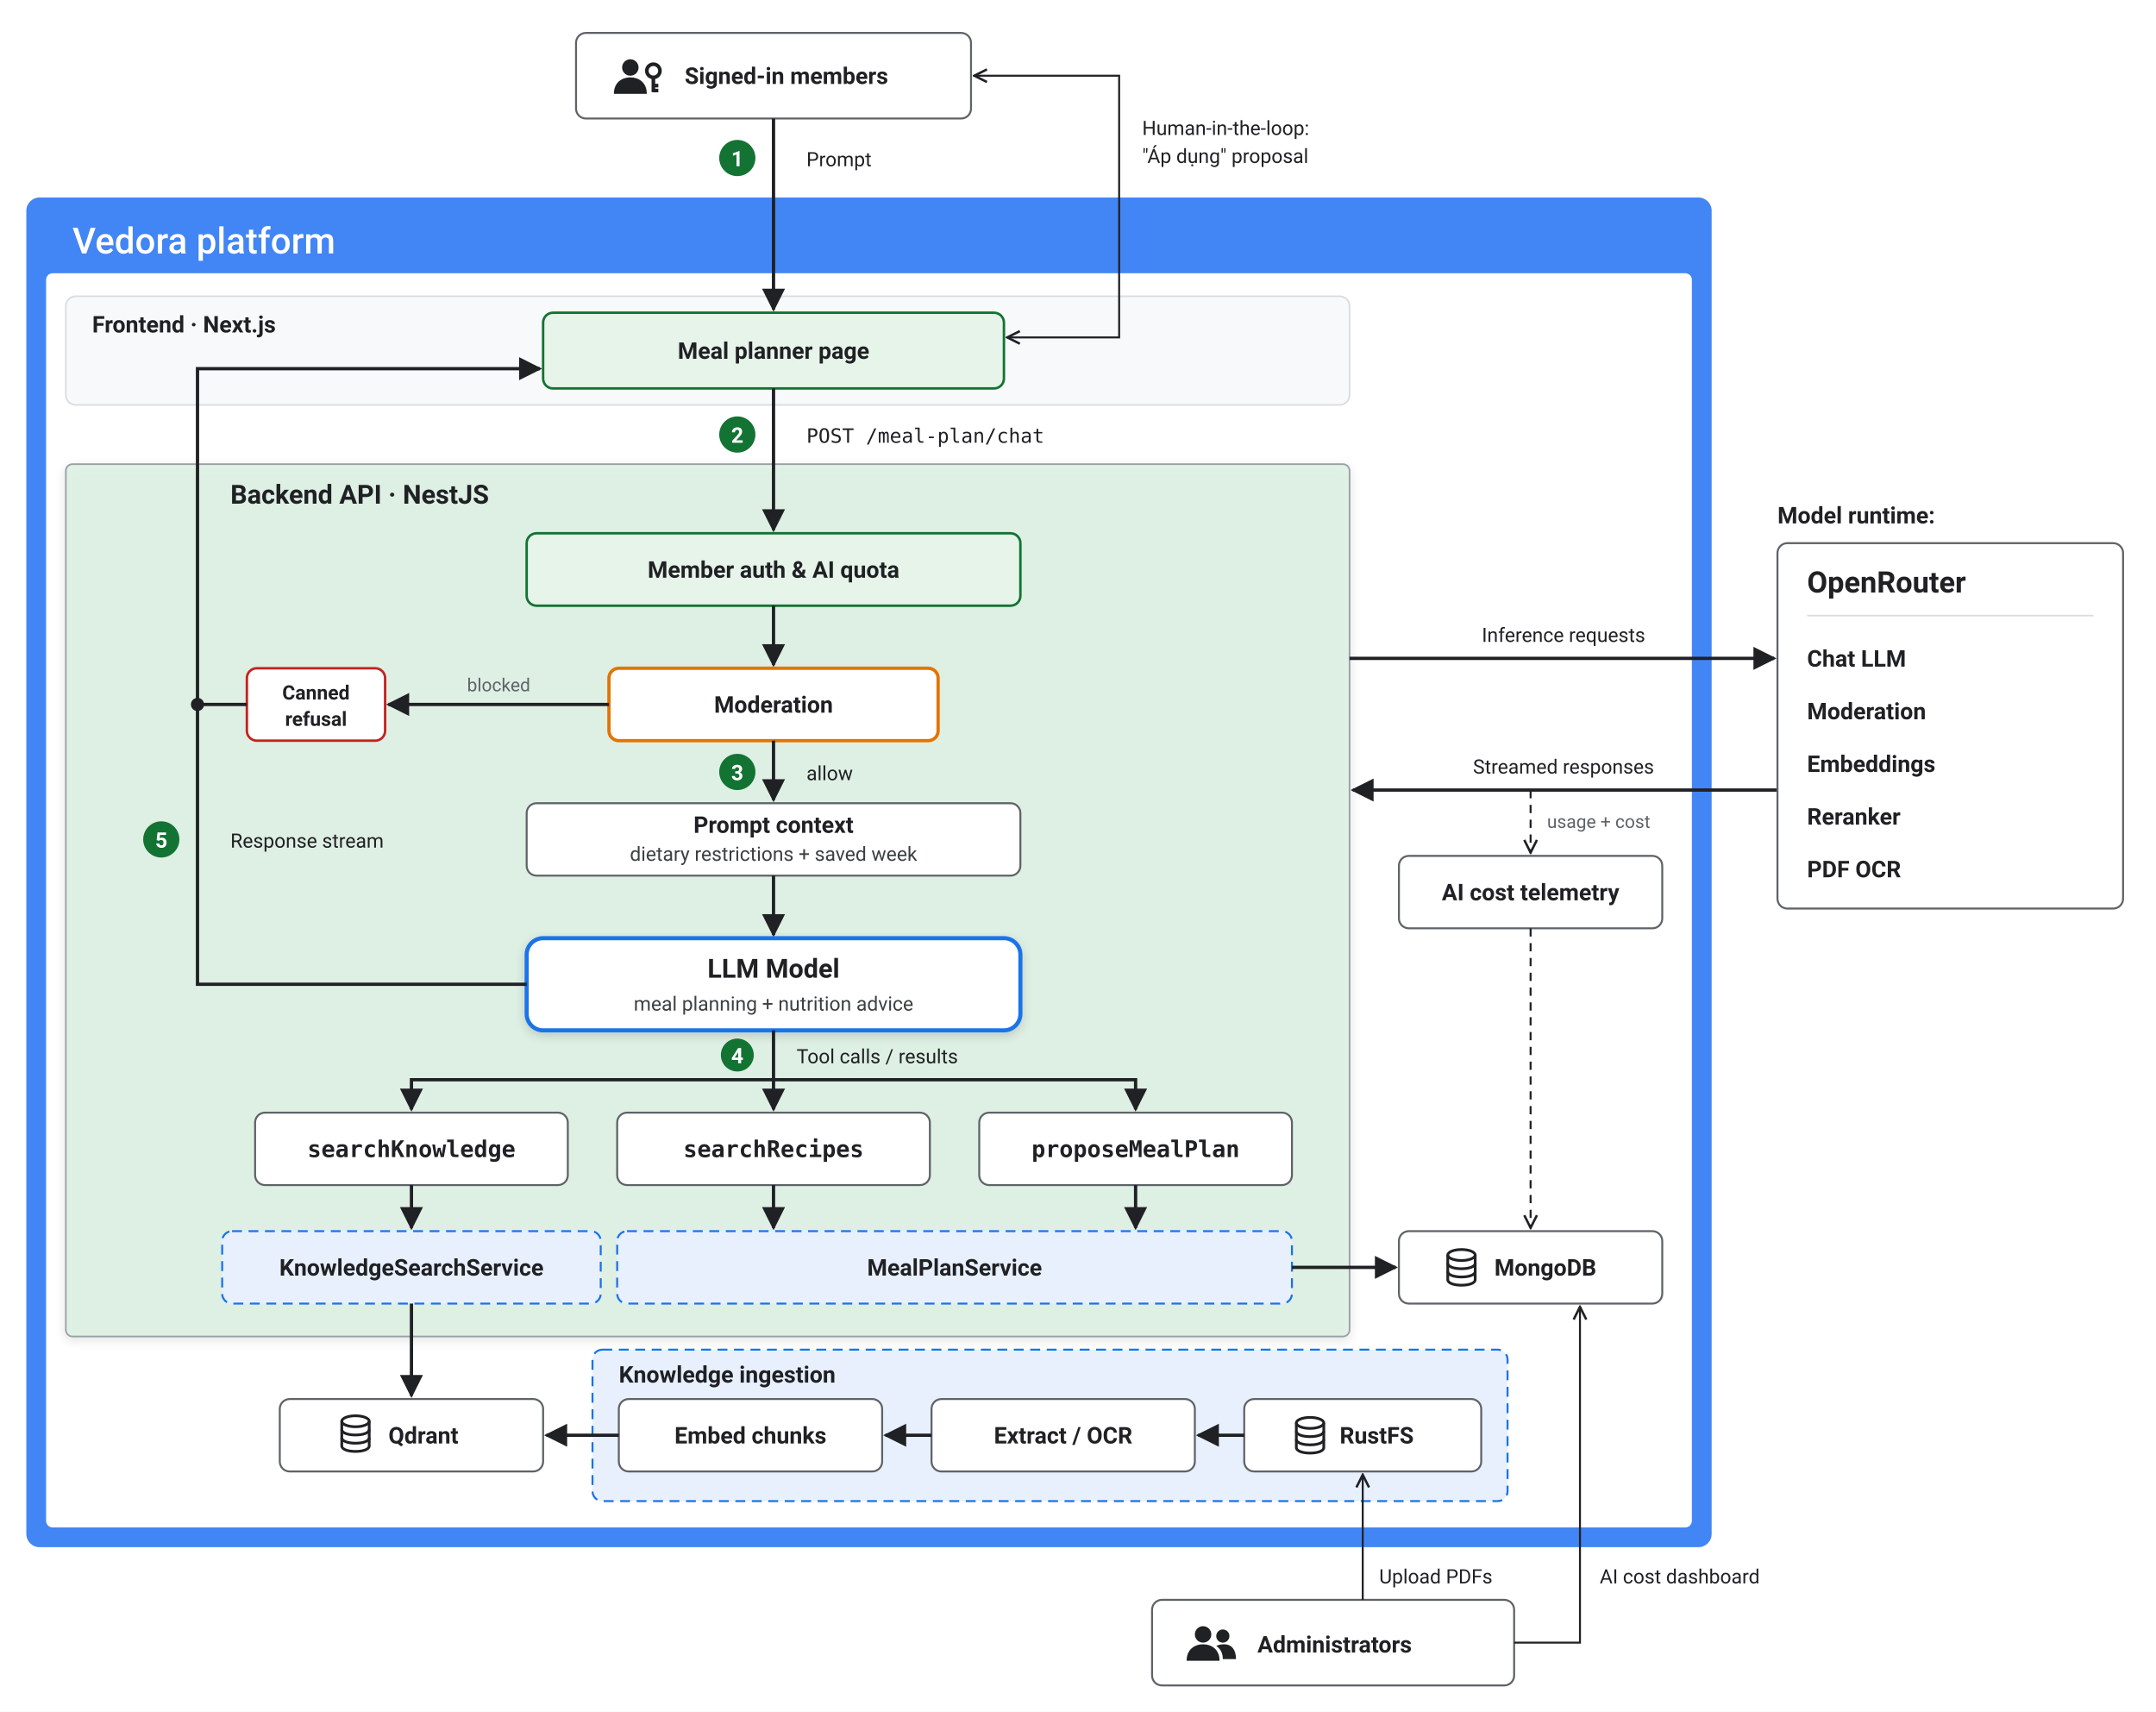
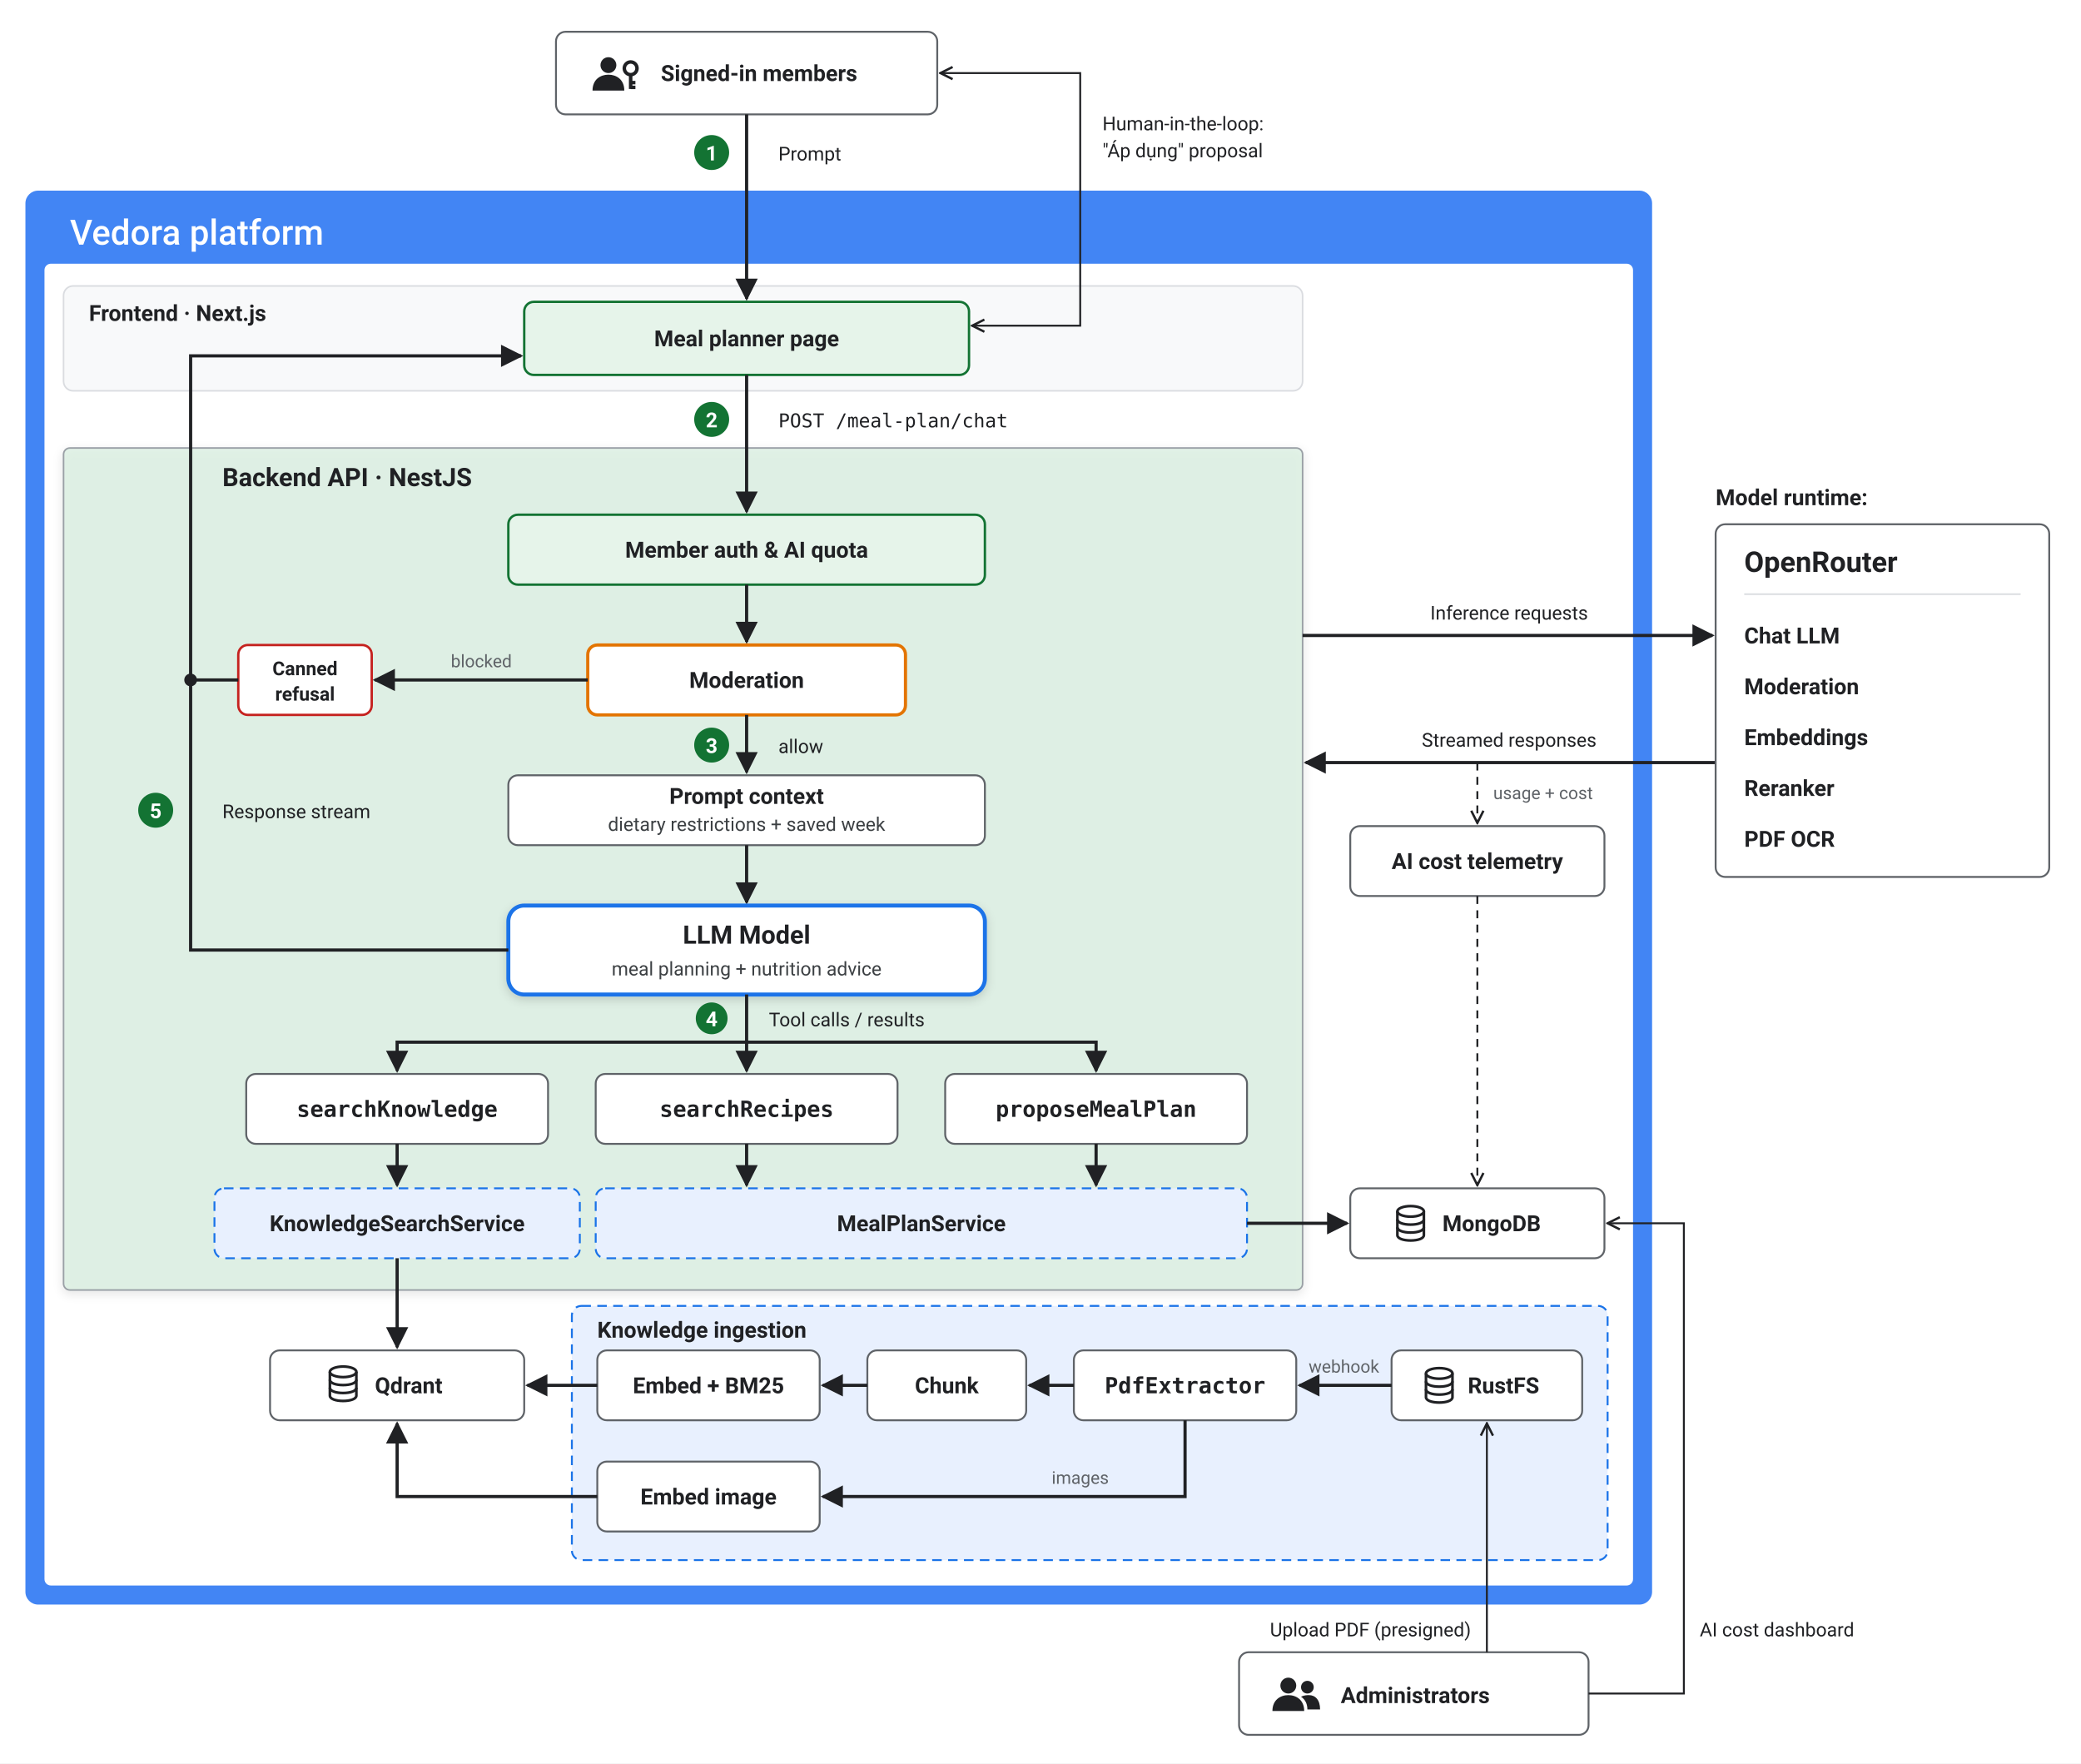
- <svg xmlns="http://www.w3.org/2000/svg" width="1310" height="1040" viewBox="0 0 1310 1040" font-family="'Google Sans', Roboto, 'Helvetica Neue', Arial, sans-serif">
+ <svg xmlns="http://www.w3.org/2000/svg" width="1310" height="1110" viewBox="0 0 1310 1110" font-family="'Google Sans', Roboto, 'Helvetica Neue', Arial, sans-serif">
  <defs>
    <marker id="arrow" viewBox="0 0 10 10" refX="9" refY="5" markerWidth="7" markerHeight="7" orient="auto-start-reverse">
      <path d="M0,0 L10,5 L0,10 z" fill="#202124" />
    </marker>
    <marker id="arrow-light" viewBox="0 0 10 10" refX="9" refY="5" markerWidth="8" markerHeight="8" orient="auto-start-reverse">
      <path d="M1,1 L9,5 L1,9" fill="none" stroke="#202124" stroke-width="1.5" />
    </marker>
    <filter id="shadow" x="-10%" y="-10%" width="120%" height="140%">
      <feDropShadow dx="0" dy="2" stdDeviation="3" flood-color="#000" flood-opacity="0.16" />
    </filter>
    <symbol id="people" viewBox="0 0 32 24">
      <circle cx="11" cy="7" r="5" fill="#202124" />
      <path d="M1,23 C1,16 6,13 11,13 C16,13 21,16 21,23 z" fill="#202124" />
      <circle cx="23" cy="8" r="4" fill="#202124" />
      <path d="M19,14 C21,13 23,13 24,13 C28,13 31,16 31,22 L23,22 C23,19 22,16 19,14 z" fill="#202124" />
    </symbol>
    <symbol id="person-key" viewBox="0 0 32 24">
      <circle cx="11" cy="7" r="5" fill="#202124" />
      <path d="M1,23 C1,16 6,13 11,13 C16,13 21,16 21,23 z" fill="#202124" />
      <circle cx="25" cy="9" r="4" fill="none" stroke="#202124" stroke-width="2.2" />
      <path d="M25,13 V22 M25,18 H28 M25,21 H28" stroke="#202124" stroke-width="2.2" />
    </symbol>
    <symbol id="db" viewBox="0 0 24 28">
      <ellipse cx="12" cy="5" rx="10" ry="4" fill="none" stroke="#202124" stroke-width="2" />
      <path d="M2,5 V23 C2,25.5 6.5,27 12,27 C17.5,27 22,25.5 22,23 V5" fill="none" stroke="#202124" stroke-width="2" />
      <path d="M2,11 C2,13.5 6.5,15 12,15 C17.5,15 22,13.5 22,11 M2,17 C2,19.5 6.5,21 12,21 C17.5,21 22,19.5 22,17" fill="none" stroke="#202124" stroke-width="2" />
    </symbol>
  </defs>
  <style>
    .t { fill: #202124; font-size: 14px; }
    .b { font-weight: 700; }
    .h { font-size: 16px; font-weight: 700; fill: #202124; }
    .s { font-size: 12px; fill: #3C4043; }
    .xs { font-size: 11px; fill: #5F6368; }
    .m { font-family: 'Roboto Mono', 'DejaVu Sans Mono', monospace; }
    .lbl { font-size: 12px; fill: #202124; }
    .c { text-anchor: middle; }
    .e { text-anchor: end; }
    .box { fill: #FFFFFF; stroke: #5F6368; stroke-width: 1.2; }
    .line { fill: none; stroke: #202124; stroke-width: 2; }
    .thin { fill: none; stroke: #202124; stroke-width: 1.2; }
    .dash { stroke-dasharray: 5 4; }
    .step circle { fill: #137333; }
    .step text { fill: #FFFFFF; font-size: 13px; font-weight: 700; text-anchor: middle; }
    .member { fill: #E6F4EA; stroke: #137333; stroke-width: 1.5; }
    .group { fill: #E8F0FE; stroke: #1A73E8; stroke-width: 1.2; stroke-dasharray: 6 4; }
  </style>
-   <rect width="1310" height="1040" fill="#FFFFFF" />
+   <rect width="1310" height="1110" fill="#FFFFFF" />
  <rect x="350" y="20" width="240" height="52" rx="6" class="box" />
  <use href="#person-key" x="372" y="34" width="32" height="24" />
  <text x="416" y="51" class="t b" font-size="15">Signed-in members</text>
-   <rect x="16" y="120" width="1024" height="820" rx="8" fill="#4285F4" />
+   <rect x="16" y="120" width="1024" height="890" rx="8" fill="#4285F4" />
  <text x="44" y="154" font-size="22" font-weight="500" fill="#FFFFFF">Vedora platform</text>
-   <rect x="28" y="166" width="1000" height="762" rx="4" fill="#FFFFFF" />
+   <rect x="28" y="166" width="1000" height="832" rx="4" fill="#FFFFFF" />
  <rect x="40" y="180" width="780" height="66" rx="6" fill="#F8F9FA" stroke="#DADCE0" />
  <text x="56" y="202" class="t b">Frontend · Next.js</text>
  <rect x="330" y="190" width="280" height="46" rx="6" class="member" />
  <text x="470" y="218" class="t b c">Meal planner page</text>
  <path d="M470,72 V188" class="line" marker-end="url(#arrow)" />
  <g class="step">
    <circle cx="448" cy="96" r="11" />
    <text x="448" y="101">1</text>
  </g>
  <text x="490" y="101" class="lbl">Prompt</text>
  <path d="M592,46 H680 V205 H612" class="thin" marker-start="url(#arrow-light)" marker-end="url(#arrow-light)" />
  <text x="694" y="82" class="lbl">Human-in-the-loop:</text>
  <text x="694" y="99" class="lbl">"Áp dụng" proposal</text>
  <rect x="40" y="282" width="780" height="530" rx="4" fill="#CEEAD6" fill-opacity="0.55" stroke="#9AA0A6" filter="url(#shadow)" />
  <text x="140" y="306" class="h">Backend API · NestJS</text>
  <path d="M470,236 V322" class="line" marker-end="url(#arrow)" />
  <g class="step">
    <circle cx="448" cy="264" r="11" />
    <text x="448" y="269">2</text>
  </g>
  <text x="490" y="269" class="lbl m">POST /meal-plan/chat</text>
  <rect x="320" y="324" width="300" height="44" rx="6" class="member" />
  <text x="470" y="351" class="t b c">Member auth &amp; AI quota</text>
  <path d="M470,368 V404" class="line" marker-end="url(#arrow)" />
  <rect x="370" y="406" width="200" height="44" rx="6" fill="#FFFFFF" stroke="#E37400" stroke-width="2" />
  <text x="470" y="433" class="t b c">Moderation</text>
  <path d="M370,428 H236" class="line" marker-end="url(#arrow)" />
  <text x="303" y="420" class="xs c">blocked</text>
  <rect x="150" y="406" width="84" height="44" rx="6" fill="#FFFFFF" stroke="#C5221F" stroke-width="1.5" />
  <text x="192" y="425" class="lbl b c">Canned</text>
  <text x="192" y="441" class="lbl b c">refusal</text>
  <path d="M470,450 V486" class="line" marker-end="url(#arrow)" />
  <g class="step">
    <circle cx="448" cy="469" r="11" />
    <text x="448" y="474">3</text>
  </g>
  <text x="490" y="474" class="lbl">allow</text>
  <rect x="320" y="488" width="300" height="44" rx="6" class="box" />
  <text x="470" y="506" class="t b c">Prompt context</text>
  <text x="470" y="523" class="s c">dietary restrictions + saved week</text>
  <path d="M470,532 V568" class="line" marker-end="url(#arrow)" />
  <rect x="320" y="570" width="300" height="56" rx="10" fill="#FFFFFF" stroke="#1A73E8" stroke-width="2.5" filter="url(#shadow)" />
  <text x="470" y="594" class="h c">LLM Model</text>
  <text x="470" y="614" class="s c">meal planning + nutrition advice</text>
  <path d="M320,598 H120 V224 H328" class="line" marker-end="url(#arrow)" />
  <path d="M150,428 H120" class="line" />
  <circle cx="120" cy="428" r="4" fill="#202124" />
  <g class="step">
    <circle cx="98" cy="510" r="11" />
    <text x="98" y="515">5</text>
  </g>
  <text x="140" y="515" class="lbl">Response stream</text>
  <path d="M470,626 V656" class="line" />
  <path d="M470,656 H250 V674" class="line" marker-end="url(#arrow)" />
  <path d="M470,656 V674" class="line" marker-end="url(#arrow)" />
  <path d="M470,656 H690 V674" class="line" marker-end="url(#arrow)" />
  <g class="step">
    <circle cx="448" cy="641" r="10" />
    <text x="448" y="646">4</text>
  </g>
  <text x="484" y="646" class="lbl">Tool calls / results</text>
  <rect x="155" y="676" width="190" height="44" rx="6" class="box" />
  <text x="250" y="703" class="t b m c">searchKnowledge</text>
  <rect x="375" y="676" width="190" height="44" rx="6" class="box" />
  <text x="470" y="703" class="t b m c">searchRecipes</text>
  <rect x="595" y="676" width="190" height="44" rx="6" class="box" />
  <text x="690" y="703" class="t b m c">proposeMealPlan</text>
  <path d="M250,720 V746" class="line" marker-end="url(#arrow)" />
  <path d="M470,720 V746" class="line" marker-end="url(#arrow)" />
  <path d="M690,720 V746" class="line" marker-end="url(#arrow)" />
  <rect x="135" y="748" width="230" height="44" rx="6" class="group" />
  <text x="250" y="775" class="t b c">KnowledgeSearchService</text>
  <rect x="375" y="748" width="410" height="44" rx="6" class="group" />
  <text x="580" y="775" class="t b c">MealPlanService</text>
  <path d="M250,792 V848" class="line" marker-end="url(#arrow)" />
  <rect x="170" y="850" width="160" height="44" rx="6" class="box" />
  <use href="#db" x="206" y="859" width="20" height="24" />
  <text x="236" y="877" class="t b">Qdrant</text>
-   <rect x="360" y="820" width="556" height="92" rx="6" class="group" />
-   <text x="376" y="840" class="t b">Knowledge ingestion</text>
-   <rect x="376" y="850" width="160" height="44" rx="6" class="box" />
-   <text x="456" y="877" class="t b c">Embed chunks</text>
-   <rect x="566" y="850" width="160" height="44" rx="6" class="box" />
-   <text x="646" y="877" class="t b c">Extract / OCR</text>
-   <rect x="756" y="850" width="144" height="44" rx="6" class="box" />
-   <use href="#db" x="786" y="860" width="20" height="24" />
-   <text x="814" y="877" class="t b">RustFS</text>
-   <path d="M756,872 H728" class="line" marker-end="url(#arrow)" />
-   <path d="M566,872 H538" class="line" marker-end="url(#arrow)" />
+   <rect x="360" y="822" width="652" height="160" rx="6" class="group" />
+   <text x="376" y="842" class="t b">Knowledge ingestion</text>
+   <rect x="376" y="850" width="140" height="44" rx="6" class="box" />
+   <text x="446" y="877" class="t b c">Embed + BM25</text>
+   <rect x="546" y="850" width="100" height="44" rx="6" class="box" />
+   <text x="596" y="877" class="t b c">Chunk</text>
+   <rect x="676" y="850" width="140" height="44" rx="6" class="box" />
+   <text x="746" y="877" class="t b m c">PdfExtractor</text>
+   <rect x="876" y="850" width="120" height="44" rx="6" class="box" />
+   <use href="#db" x="896" y="860" width="20" height="24" />
+   <text x="924" y="877" class="t b">RustFS</text>
+   <path d="M876,872 H818" class="line" marker-end="url(#arrow)" />
+   <text x="846" y="864" class="xs c">webhook</text>
+   <path d="M676,872 H648" class="line" marker-end="url(#arrow)" />
+   <path d="M546,872 H518" class="line" marker-end="url(#arrow)" />
  <path d="M376,872 H332" class="line" marker-end="url(#arrow)" />
+   <path d="M746,894 V942 H518" class="line" marker-end="url(#arrow)" />
+   <text x="680" y="934" class="xs c">images</text>
+   <rect x="376" y="920" width="140" height="44" rx="6" class="box" />
+   <text x="446" y="947" class="t b c">Embed image</text>
+   <path d="M376,942 H250 V896" class="line" marker-end="url(#arrow)" />
  <rect x="850" y="520" width="160" height="44" rx="6" class="box" />
  <text x="930" y="547" class="t b c">AI cost telemetry</text>
  <path d="M930,480 V518" class="thin dash" marker-end="url(#arrow-light)" />
  <text x="940" y="503" class="xs">usage + cost</text>
  <path d="M930,564 V746" class="thin dash" marker-end="url(#arrow-light)" />
  <rect x="850" y="748" width="160" height="44" rx="6" class="box" />
  <use href="#db" x="878" y="758" width="20" height="24" />
  <text x="908" y="775" class="t b">MongoDB</text>
  <path d="M785,770 H848" class="line" marker-end="url(#arrow)" />
  <path d="M820,400 H1078" class="line" marker-end="url(#arrow)" />
  <text x="950" y="390" class="lbl c">Inference requests</text>
  <path d="M1080,480 H822" class="line" marker-end="url(#arrow)" />
  <text x="950" y="470" class="lbl c">Streamed responses</text>
  <text x="1080" y="318" class="t b">Model runtime:</text>
  <rect x="1080" y="330" width="210" height="222" rx="6" class="box" />
  <text x="1098" y="360" font-size="18" font-weight="700" fill="#202124">OpenRouter</text>
  <line x1="1098" y1="374" x2="1272" y2="374" stroke="#DADCE0" />
  <text x="1098" y="405" class="t b">Chat LLM</text>
  <text x="1098" y="437" class="t b">Moderation</text>
  <text x="1098" y="469" class="t b">Embeddings</text>
  <text x="1098" y="501" class="t b">Reranker</text>
  <text x="1098" y="533" class="t b">PDF OCR</text>
-   <rect x="700" y="972" width="220" height="52" rx="6" class="box" />
-   <use href="#people" x="720" y="986" width="32" height="24" />
-   <text x="764" y="1004" class="t b" font-size="15">Administrators</text>
-   <path d="M828,972 V896" class="thin" marker-end="url(#arrow-light)" />
-   <text x="838" y="962" class="lbl">Upload PDFs</text>
-   <path d="M920,998 H960 V794" class="thin" marker-end="url(#arrow-light)" />
-   <text x="972" y="962" class="lbl">AI cost dashboard</text>
+   <rect x="780" y="1040" width="220" height="52" rx="6" class="box" />
+   <use href="#people" x="800" y="1054" width="32" height="24" />
+   <text x="844" y="1072" class="t b" font-size="15">Administrators</text>
+   <path d="M936,1040 V896" class="thin" marker-end="url(#arrow-light)" />
+   <text x="926" y="1030" class="lbl e">Upload PDF (presigned)</text>
+   <path d="M1000,1066 H1060 V770 H1012" class="thin" marker-end="url(#arrow-light)" />
+   <text x="1070" y="1030" class="lbl">AI cost dashboard</text>
</svg>
